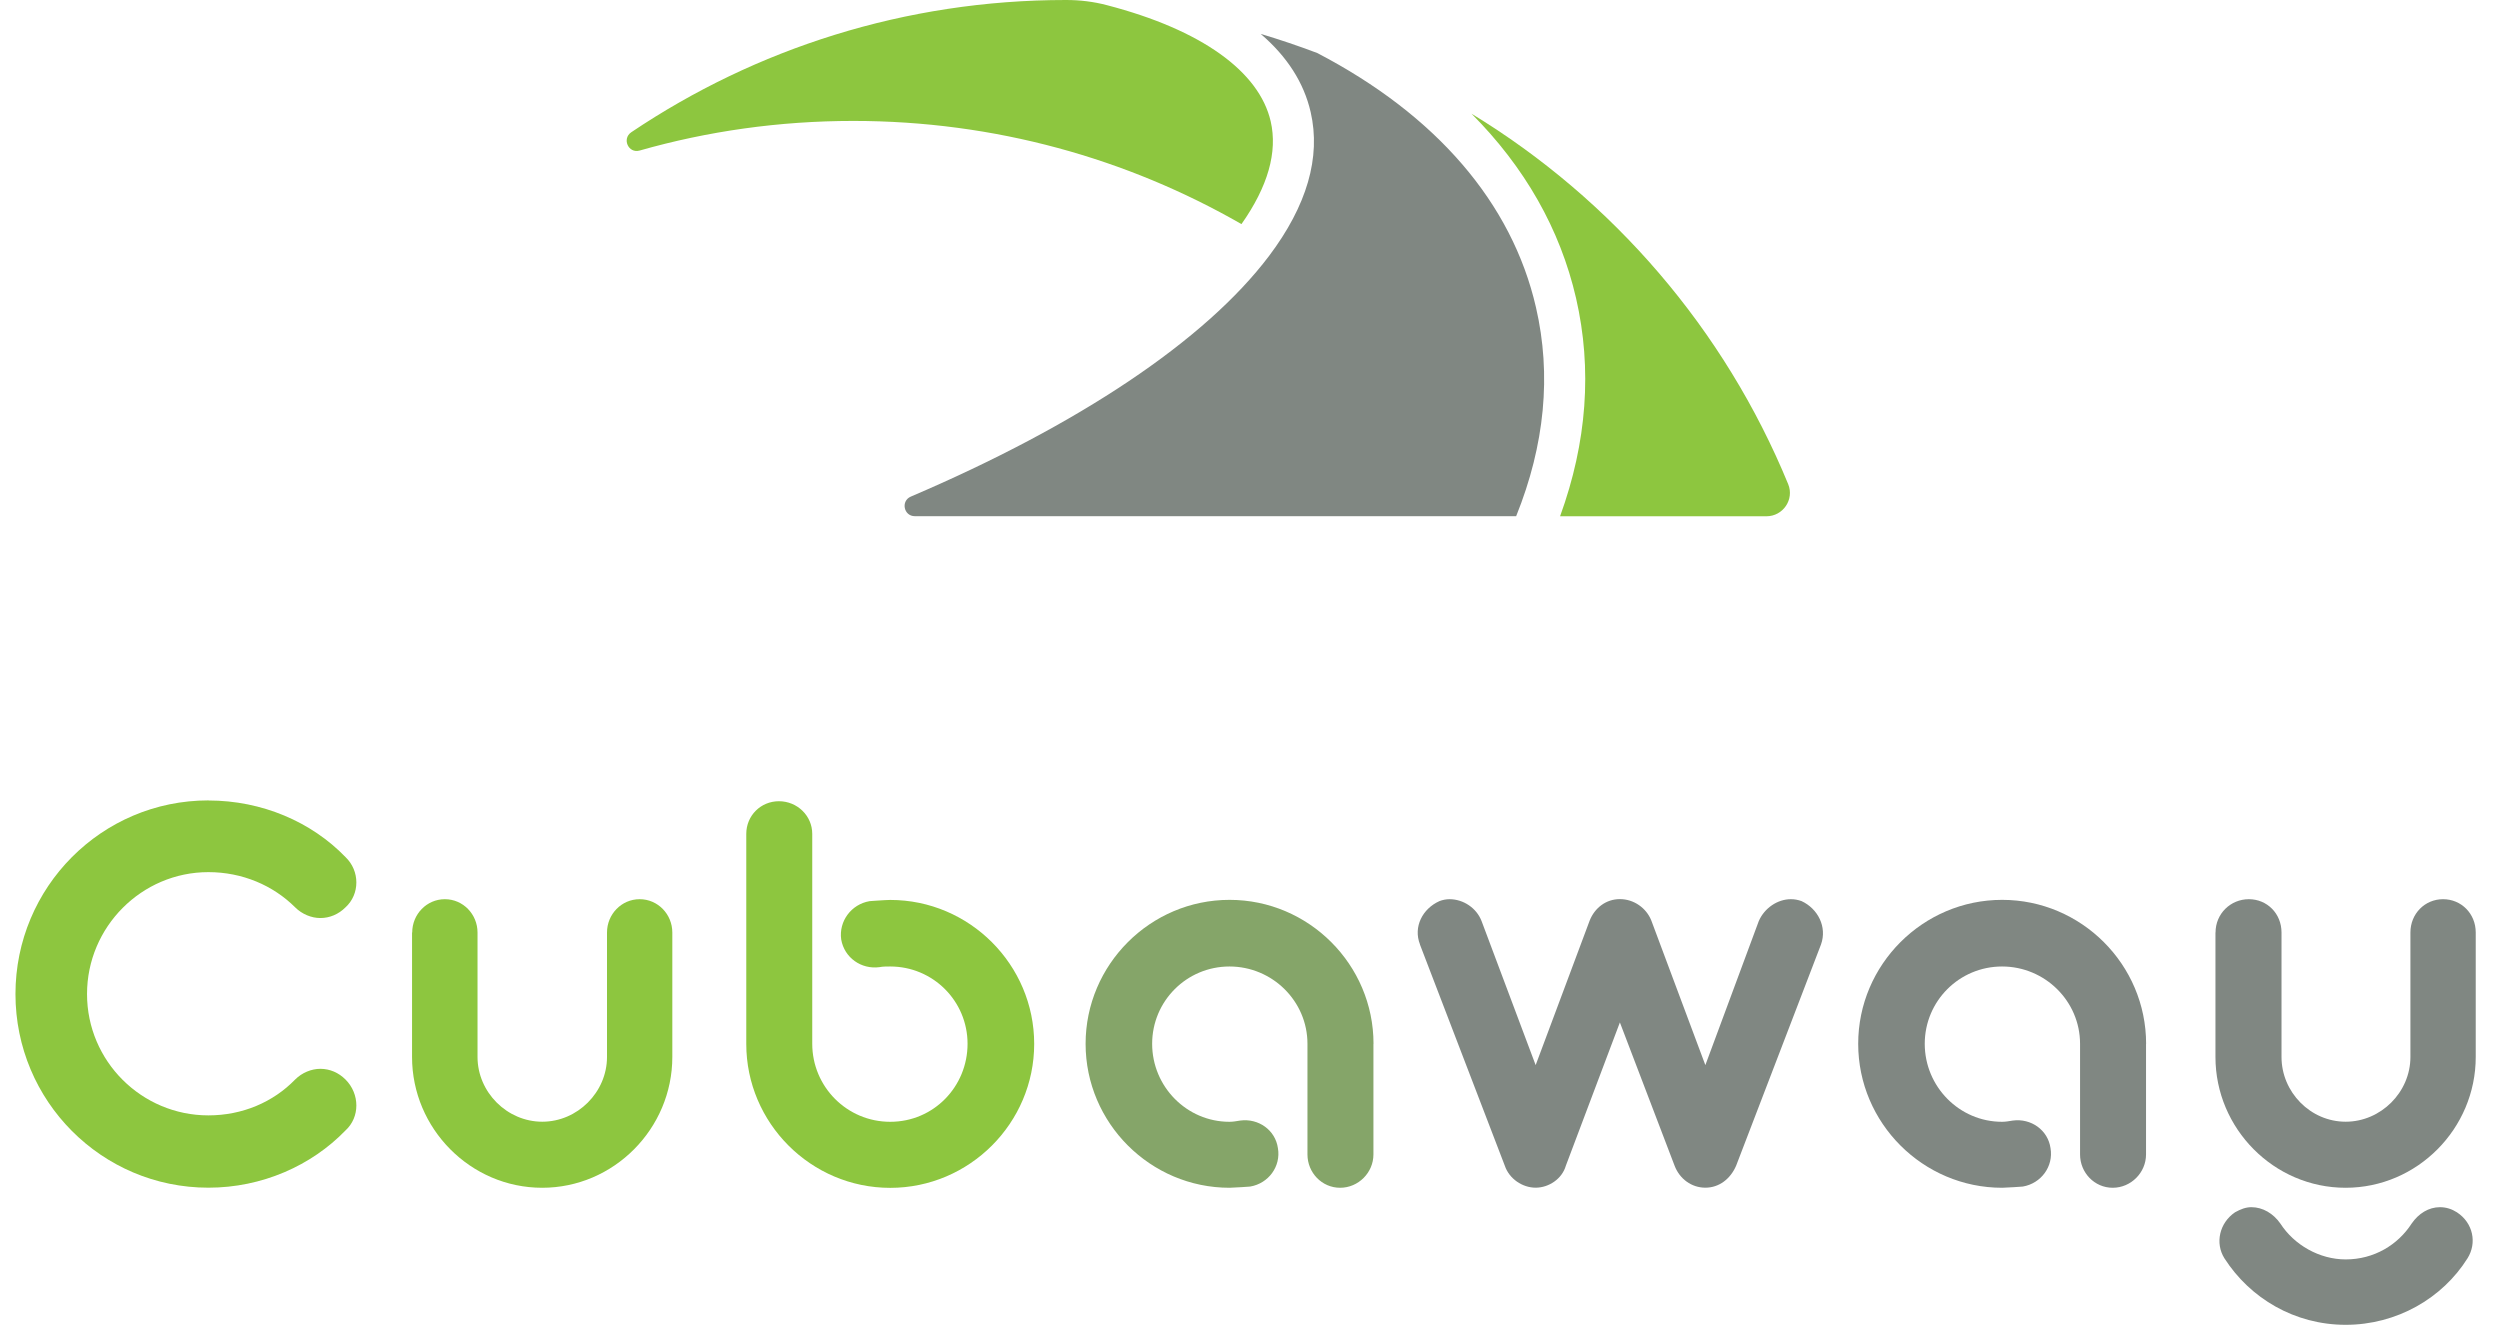
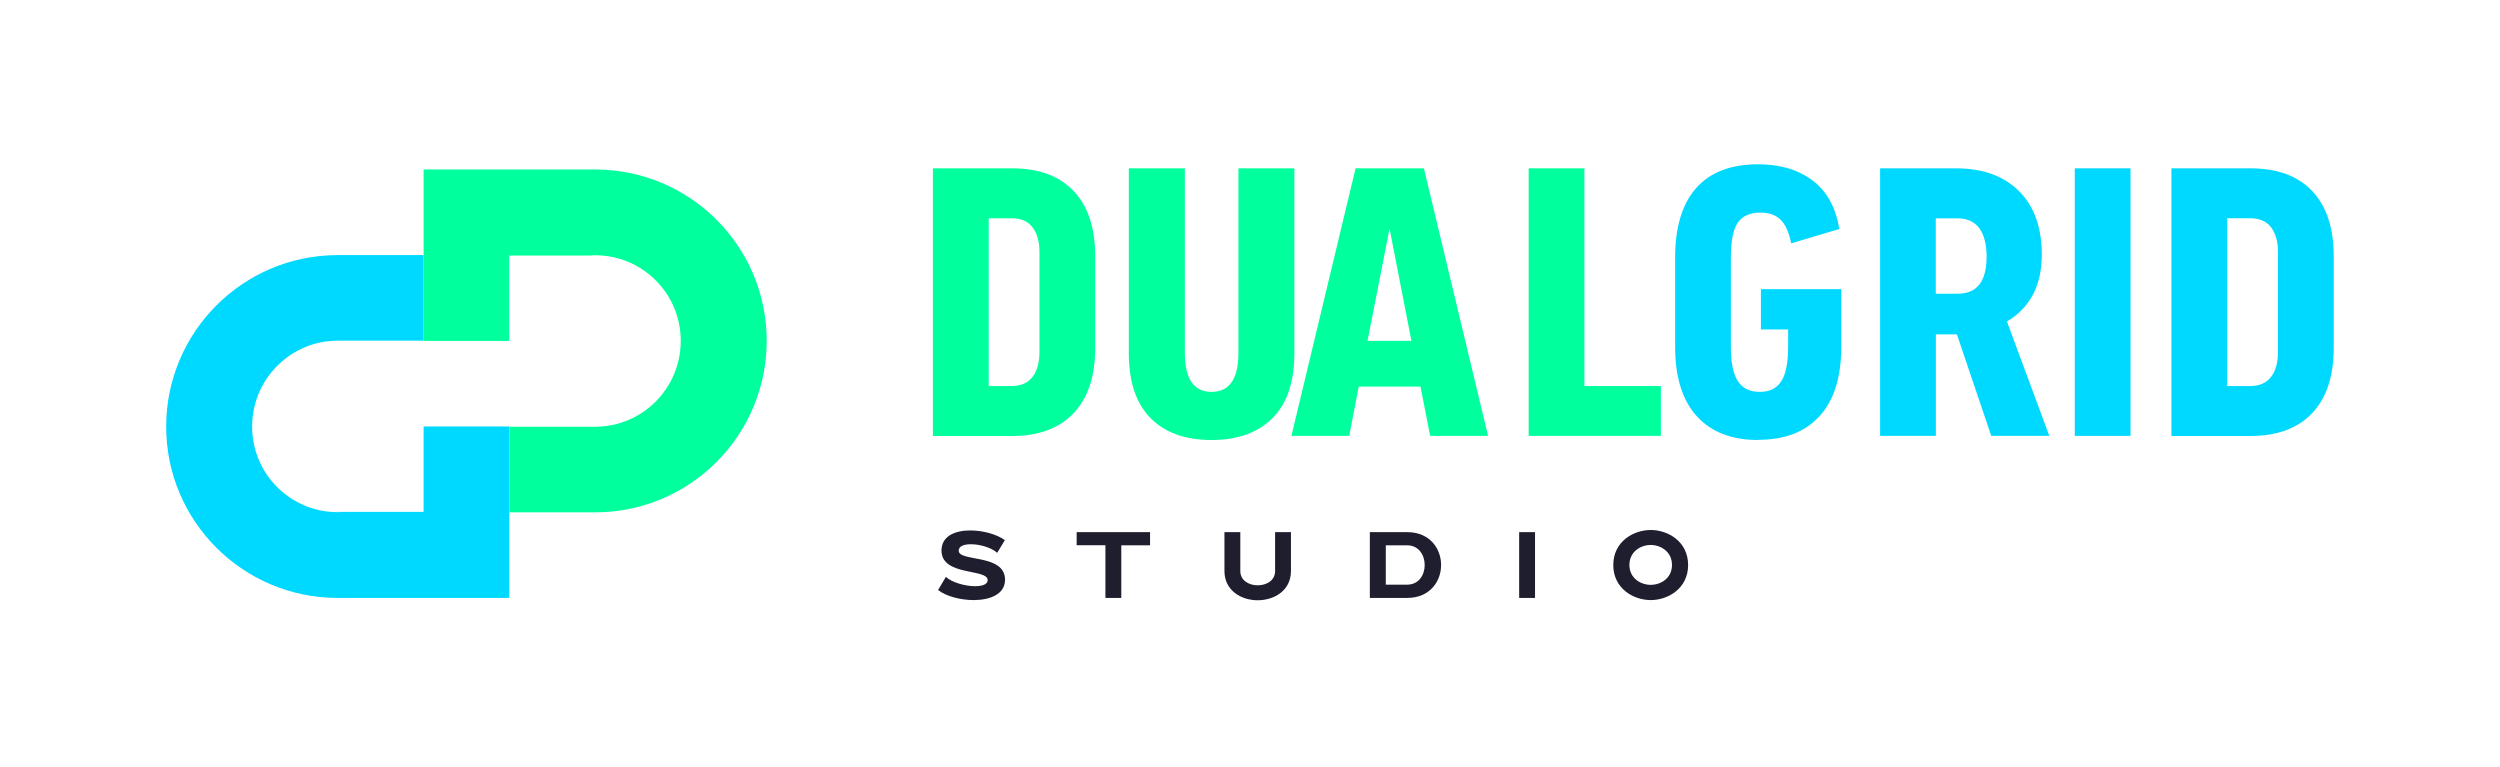
- <svg xmlns="http://www.w3.org/2000/svg" id="Layer_1" data-name="Layer 1" viewBox="0 0 303.91 161.04">
+ <svg xmlns="http://www.w3.org/2000/svg" id="Layer_1" data-name="Layer 1" viewBox="0 0 278.92 85.52">
  <defs>
    <style>
      .cls-1 {
-         fill: #8dc63f;
+         fill: none;
      }

      .cls-2 {
-         fill: #808782;
+         fill: #1e1e2f;
      }

      .cls-3 {
-         fill: #85a569;
+         fill: #00d9ff;
+       }
+ 
+       .cls-4 {
+         fill: #00ff9d;
      }
    </style>
  </defs>
+   <rect class="cls-1" width="278.92" height="85.52" />
  <g>
-     <path class="cls-2" d="M184.31,62.75h-73.1c-1.35,0-1.73-1.85-.49-2.38,20.37-8.7,35.78-18.97,43.54-29.24,4.62-6.13,6.33-12.01,5.07-17.5-.82-3.58-2.87-6.77-6.08-9.51,2.32.69,4.61,1.47,6.87,2.32,14.48,7.54,23.68,18.23,26.6,30.93,1.89,8.19,1.08,16.72-2.41,25.38Z" />
-     <path class="cls-1" d="M189.65,62.76c3.27-8.99,3.92-17.89,1.94-26.52-1.93-8.38-6.24-15.93-12.71-22.42,17.18,10.45,30.78,26.24,38.5,45.04.76,1.86-.63,3.9-2.64,3.9h-25.09Z" />
-     <path class="cls-1" d="M150.91,27.24c-13.89-7.98-30-12.54-47.18-12.54-9.01,0-17.72,1.25-25.97,3.6-1.37.39-2.19-1.44-1.01-2.23C91.85,5.92,110.02,0,129.57,0h.03c1.67,0,3.35.2,4.97.63,11.49,2.99,18.5,8.06,19.9,14.12.86,3.74-.34,7.93-3.55,12.49Z" />
-   </g>
-   <g>
-     <path class="cls-1" d="M25.34,97.31c6.5,0,12.53,2.6,16.66,6.88,1.76,1.68,1.76,4.51,0,6.11-.84.84-1.91,1.3-3.06,1.3-1.07,0-2.22-.46-3.06-1.3-2.68-2.67-6.42-4.28-10.55-4.28-8.1,0-14.75,6.65-14.75,14.82s6.65,14.75,14.75,14.75c4.13,0,7.87-1.6,10.55-4.36.84-.84,1.99-1.3,3.06-1.3,1.15,0,2.22.46,3.06,1.3,1.76,1.76,1.76,4.59,0,6.19-4.13,4.28-10.16,6.96-16.66,6.96-12.99,0-23.46-10.55-23.46-23.54s10.47-23.54,23.46-23.54Z" />
-     <path class="cls-1" d="M50.11,113.36c0-2.22,1.76-4.05,3.97-4.05s3.97,1.83,3.97,4.05v15.13c0,4.28,3.59,7.87,7.87,7.87s7.87-3.59,7.87-7.87v-15.13c0-2.22,1.76-4.05,3.97-4.05s3.97,1.83,3.97,4.05v15.13c0,8.71-7.11,15.9-15.82,15.9s-15.82-7.19-15.82-15.9v-15.13Z" />
-     <path class="cls-1" d="M90.72,126.89v-25.52c0-2.22,1.76-3.97,3.97-3.97s4.05,1.75,4.05,3.97v25.52c0,5.2,4.2,9.48,9.48,9.48s9.4-4.28,9.4-9.48-4.2-9.4-9.4-9.4c-.46,0-.92,0-1.3.08-2.22.3-4.28-1.15-4.66-3.36-.31-2.22,1.22-4.28,3.44-4.66-.08,0,1.99-.15,2.52-.15,9.63,0,17.5,7.87,17.5,17.5s-7.87,17.5-17.5,17.5-17.5-7.87-17.5-17.5Z" />
-     <path class="cls-3" d="M166.96,126.89v13.45c0,2.21-1.83,4.05-4.05,4.05s-3.97-1.84-3.97-4.05v-13.45c0-5.2-4.28-9.4-9.48-9.4s-9.4,4.2-9.4,9.4,4.2,9.48,9.4,9.48c.46,0,.84-.08,1.3-.15,2.22-.3,4.28,1.15,4.59,3.36.38,2.22-1.15,4.28-3.36,4.66.08,0-2.07.15-2.52.15-9.63,0-17.5-7.87-17.5-17.5s7.87-17.5,17.5-17.5,17.5,7.87,17.5,17.5Z" />
-     <path class="cls-2" d="M172.62,114.81c-.84-2.14.31-4.35,2.37-5.27.38-.15.84-.23,1.22-.23,1.68,0,3.29,1.07,3.9,2.67l6.57,17.5,6.57-17.58c.61-1.53,1.98-2.6,3.67-2.6s3.21,1.07,3.82,2.6l6.57,17.58,6.49-17.5c.69-1.6,2.29-2.67,3.9-2.67.46,0,.84.07,1.3.23,1.99.92,3.13,3.14,2.37,5.27l-10.32,26.9c-.69,1.6-2.06,2.67-3.74,2.67s-3.13-1.07-3.74-2.67l-6.65-17.42-6.57,17.42c-.46,1.6-2.07,2.67-3.67,2.67s-3.21-1.07-3.75-2.67l-10.32-26.9Z" />
-     <path class="cls-2" d="M260.88,126.89v13.45c0,2.21-1.83,4.05-4.05,4.05s-3.97-1.84-3.97-4.05v-13.45c0-5.2-4.28-9.4-9.48-9.4s-9.4,4.2-9.4,9.4,4.2,9.48,9.4,9.48c.46,0,.84-.08,1.3-.15,2.22-.3,4.28,1.15,4.59,3.36.38,2.22-1.15,4.28-3.36,4.66.08,0-2.07.15-2.52.15-9.63,0-17.5-7.87-17.5-17.5s7.87-17.5,17.5-17.5,17.5,7.87,17.5,17.5Z" />
-     <path class="cls-2" d="M269.33,113.36c0-2.29,1.83-4.05,4.05-4.05s3.97,1.75,3.97,4.05v15.13c0,4.28,3.52,7.87,7.8,7.87s7.87-3.59,7.87-7.87v-15.13c0-2.29,1.76-4.05,3.97-4.05s3.97,1.75,3.97,4.05v15.13c0,8.71-7.11,15.9-15.82,15.9s-15.82-7.19-15.82-15.9v-15.13ZM285.15,153.1c3.44,0,6.34-1.76,8.02-4.36.84-1.22,2.07-1.99,3.44-1.99.76,0,1.45.23,2.06.62,1.99,1.3,2.45,3.74,1.3,5.58-3.06,4.89-8.63,8.1-14.82,8.1s-11.62-3.21-14.75-8.1c-1.14-1.83-.61-4.28,1.3-5.58.69-.38,1.3-.62,1.99-.62,1.38,0,2.67.77,3.52,1.99,1.68,2.6,4.74,4.36,7.95,4.36Z" />
+     <g>
+       <path class="cls-4" d="M104.08,48.63v-29.85h8.85c2.96,0,5.24.84,6.85,2.53,1.61,1.69,2.41,4.12,2.41,7.3v10.2c0,3.16-.8,5.59-2.41,7.29-1.61,1.69-3.89,2.54-6.85,2.54h-8.85ZM110.31,43.07h2.56c1.03,0,1.8-.34,2.32-1.01.52-.67.78-1.61.78-2.8v-11.12c0-1.19-.26-2.12-.78-2.79-.52-.67-1.29-1-2.32-1h-2.56v18.71Z" />
+       <path class="cls-4" d="M141.99,46.62c-1.61,1.64-3.89,2.47-6.83,2.47s-5.21-.82-6.82-2.47c-1.6-1.64-2.4-4.04-2.4-7.19v-20.65h6.25v20.59c0,2.9.99,4.35,2.98,4.35s3-1.45,3-4.35v-20.59h6.24v20.65c0,3.15-.8,5.55-2.41,7.19Z" />
+       <path class="cls-4" d="M159.56,48.63l-1.08-5.5h-6.89l-1.06,5.5h-6.45l7.16-29.85h7.62l7.16,29.85h-6.45ZM152.58,38.03h4.89l-2.44-12.53-2.46,12.53Z" />
+       <path class="cls-4" d="M170.55,48.63v-29.85h6.22v24.29h8.53v5.56h-14.76Z" />
+       <path class="cls-3" d="M196.15,49.09c-2.96,0-5.24-.89-6.85-2.66-1.61-1.78-2.41-4.36-2.41-7.76v-9.89c0-3.43.78-6.03,2.35-7.8,1.57-1.77,3.87-2.65,6.91-2.65,2.46,0,4.48.6,6.08,1.81,1.6,1.21,2.59,3.01,2.98,5.41l-5.37,1.6c-.25-1.24-.65-2.12-1.19-2.64-.54-.53-1.28-.79-2.23-.79-1.19,0-2.04.38-2.55,1.14-.51.76-.76,2.07-.76,3.91v9.89c0,1.79.26,3.08.78,3.87.52.79,1.33,1.19,2.43,1.19s1.9-.39,2.41-1.18c.51-.78.77-2.07.77-3.86v-1.92h-3.04v-4.5h8.97v6.39c0,3.4-.8,5.99-2.41,7.76-1.61,1.78-3.9,2.66-6.87,2.66Z" />
+       <path class="cls-3" d="M228.63,48.63h-6.47l-3.83-11.32h-2.35v11.32h-6.22v-29.85h8.47c2.97,0,5.31.84,7.01,2.53,1.71,1.69,2.56,4.06,2.56,7.11,0,3.41-1.3,5.9-3.89,7.45l4.73,12.76ZM215.97,24.36v8.41h2.44c2.15,0,3.23-1.37,3.23-4.12s-1.08-4.29-3.23-4.29h-2.44Z" />
+       <path class="cls-3" d="M231.48,48.63v-29.85h6.22v29.85h-6.22Z" />
+       <path class="cls-3" d="M242.26,48.63v-29.85h8.85c2.96,0,5.24.84,6.85,2.53,1.61,1.69,2.41,4.12,2.41,7.3v10.2c0,3.16-.8,5.59-2.41,7.29-1.61,1.69-3.89,2.54-6.85,2.54h-8.85ZM248.49,43.07h2.56c1.03,0,1.8-.34,2.32-1.01.52-.67.78-1.61.78-2.8v-11.12c0-1.19-.26-2.12-.78-2.79-.52-.67-1.29-1-2.32-1h-2.56v18.71Z" />
+     </g>
+     <g>
+       <path class="cls-2" d="M111.25,61.67c-.67-.59-1.94-.95-2.93-.95-.78,0-1.36.22-1.36.72,0,1.28,5.17.31,5.17,3.24,0,1.62-1.68,2.27-3.5,2.27-1.49,0-3.08-.43-3.97-1.12l.87-1.47c.69.64,2.17,1.04,3.28,1.04.78,0,1.38-.21,1.38-.67,0-1.33-5.15-.41-5.15-3.31,0-1.61,1.51-2.24,3.21-2.24,1.41,0,2.94.42,3.86,1.08l-.86,1.43Z" />
+       <path class="cls-2" d="M128.31,59.37v1.47h-3.21v5.87h-1.77v-5.88h-3.21v-1.46h8.19Z" />
+       <path class="cls-2" d="M136.61,59.37h1.77v4.34c0,1.06.96,1.59,1.94,1.59s1.94-.53,1.94-1.59v-4.34h1.77v4.34c0,2.17-1.86,3.26-3.71,3.26s-3.71-1.09-3.71-3.26v-4.34Z" />
+       <path class="cls-2" d="M157.04,59.37c2.5.02,3.74,1.85,3.74,3.67s-1.25,3.65-3.74,3.67h-4.21v-7.34h4.21ZM154.61,65.23h2.38c1.31,0,1.96-1.1,1.96-2.19s-.65-2.2-1.96-2.2h-2.38v4.39Z" />
+       <path class="cls-2" d="M169.49,59.37h1.77v7.34h-1.77v-7.34Z" />
+       <path class="cls-2" d="M184.17,66.95c-1.93,0-4.18-1.29-4.18-3.91s2.25-3.91,4.18-3.91,4.17,1.29,4.17,3.91-2.25,3.91-4.17,3.91ZM184.17,60.8c-1.1,0-2.38.73-2.38,2.23s1.28,2.22,2.38,2.22,2.37-.72,2.37-2.22-1.28-2.23-2.37-2.23Z" />
+     </g>
+     <g>
+       <path class="cls-3" d="M38.1,57.11c-.16.03-.34.03-.49.03v-.03h.49Z" />
+       <path class="cls-3" d="M56.82,47.6v19.11h-19.14c-10.56,0-19.14-8.55-19.14-19.11s8.57-19.14,19.14-19.14h9.58v9.55h-9.58c-5.28,0-9.55,4.3-9.55,9.58s4.27,9.55,9.55,9.55c.16,0,.34,0,.49-.03h9.09v-9.53h9.55Z" />
+       <path class="cls-4" d="M47.26,38.02v-19.11h19.14c10.56,0,19.14,8.55,19.14,19.11s-8.57,19.14-19.14,19.14h-9.58v-9.55h9.58c5.28,0,9.55-4.3,9.55-9.58s-4.27-9.55-9.55-9.55c-.16,0-.34,0-.49.03h-9.09v9.53h-9.55Z" />
+     </g>
  </g>
</svg>
